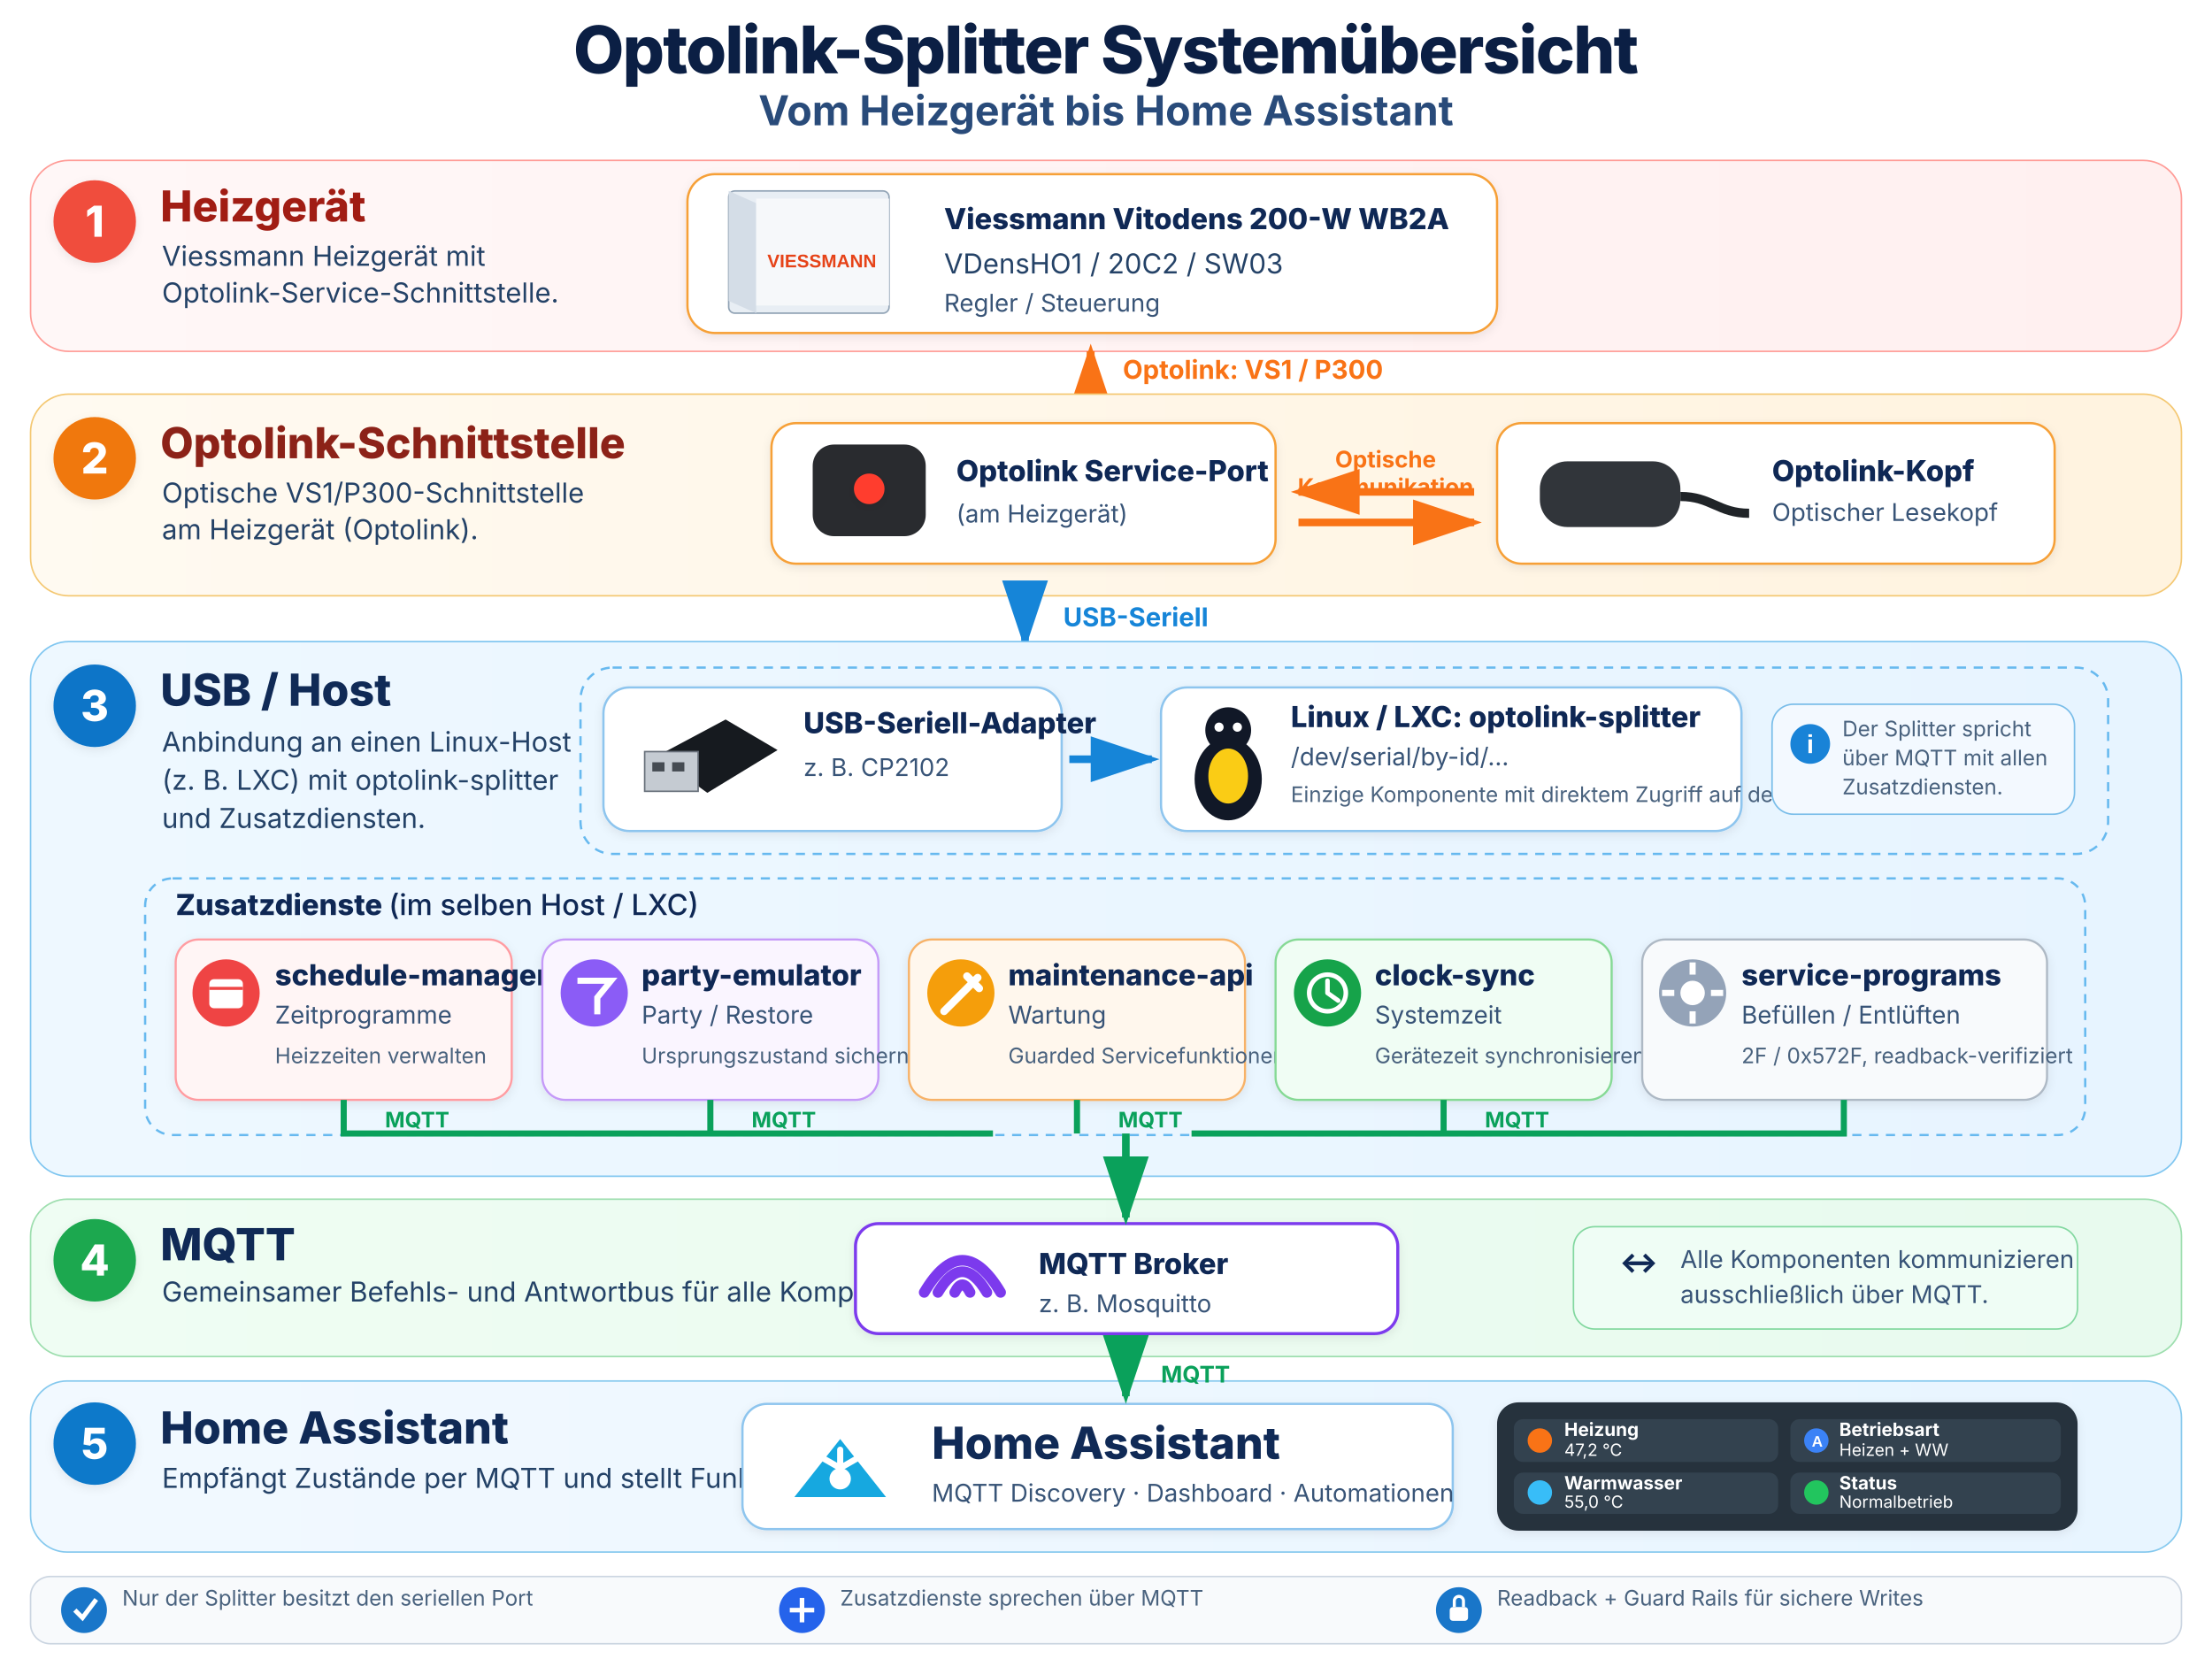
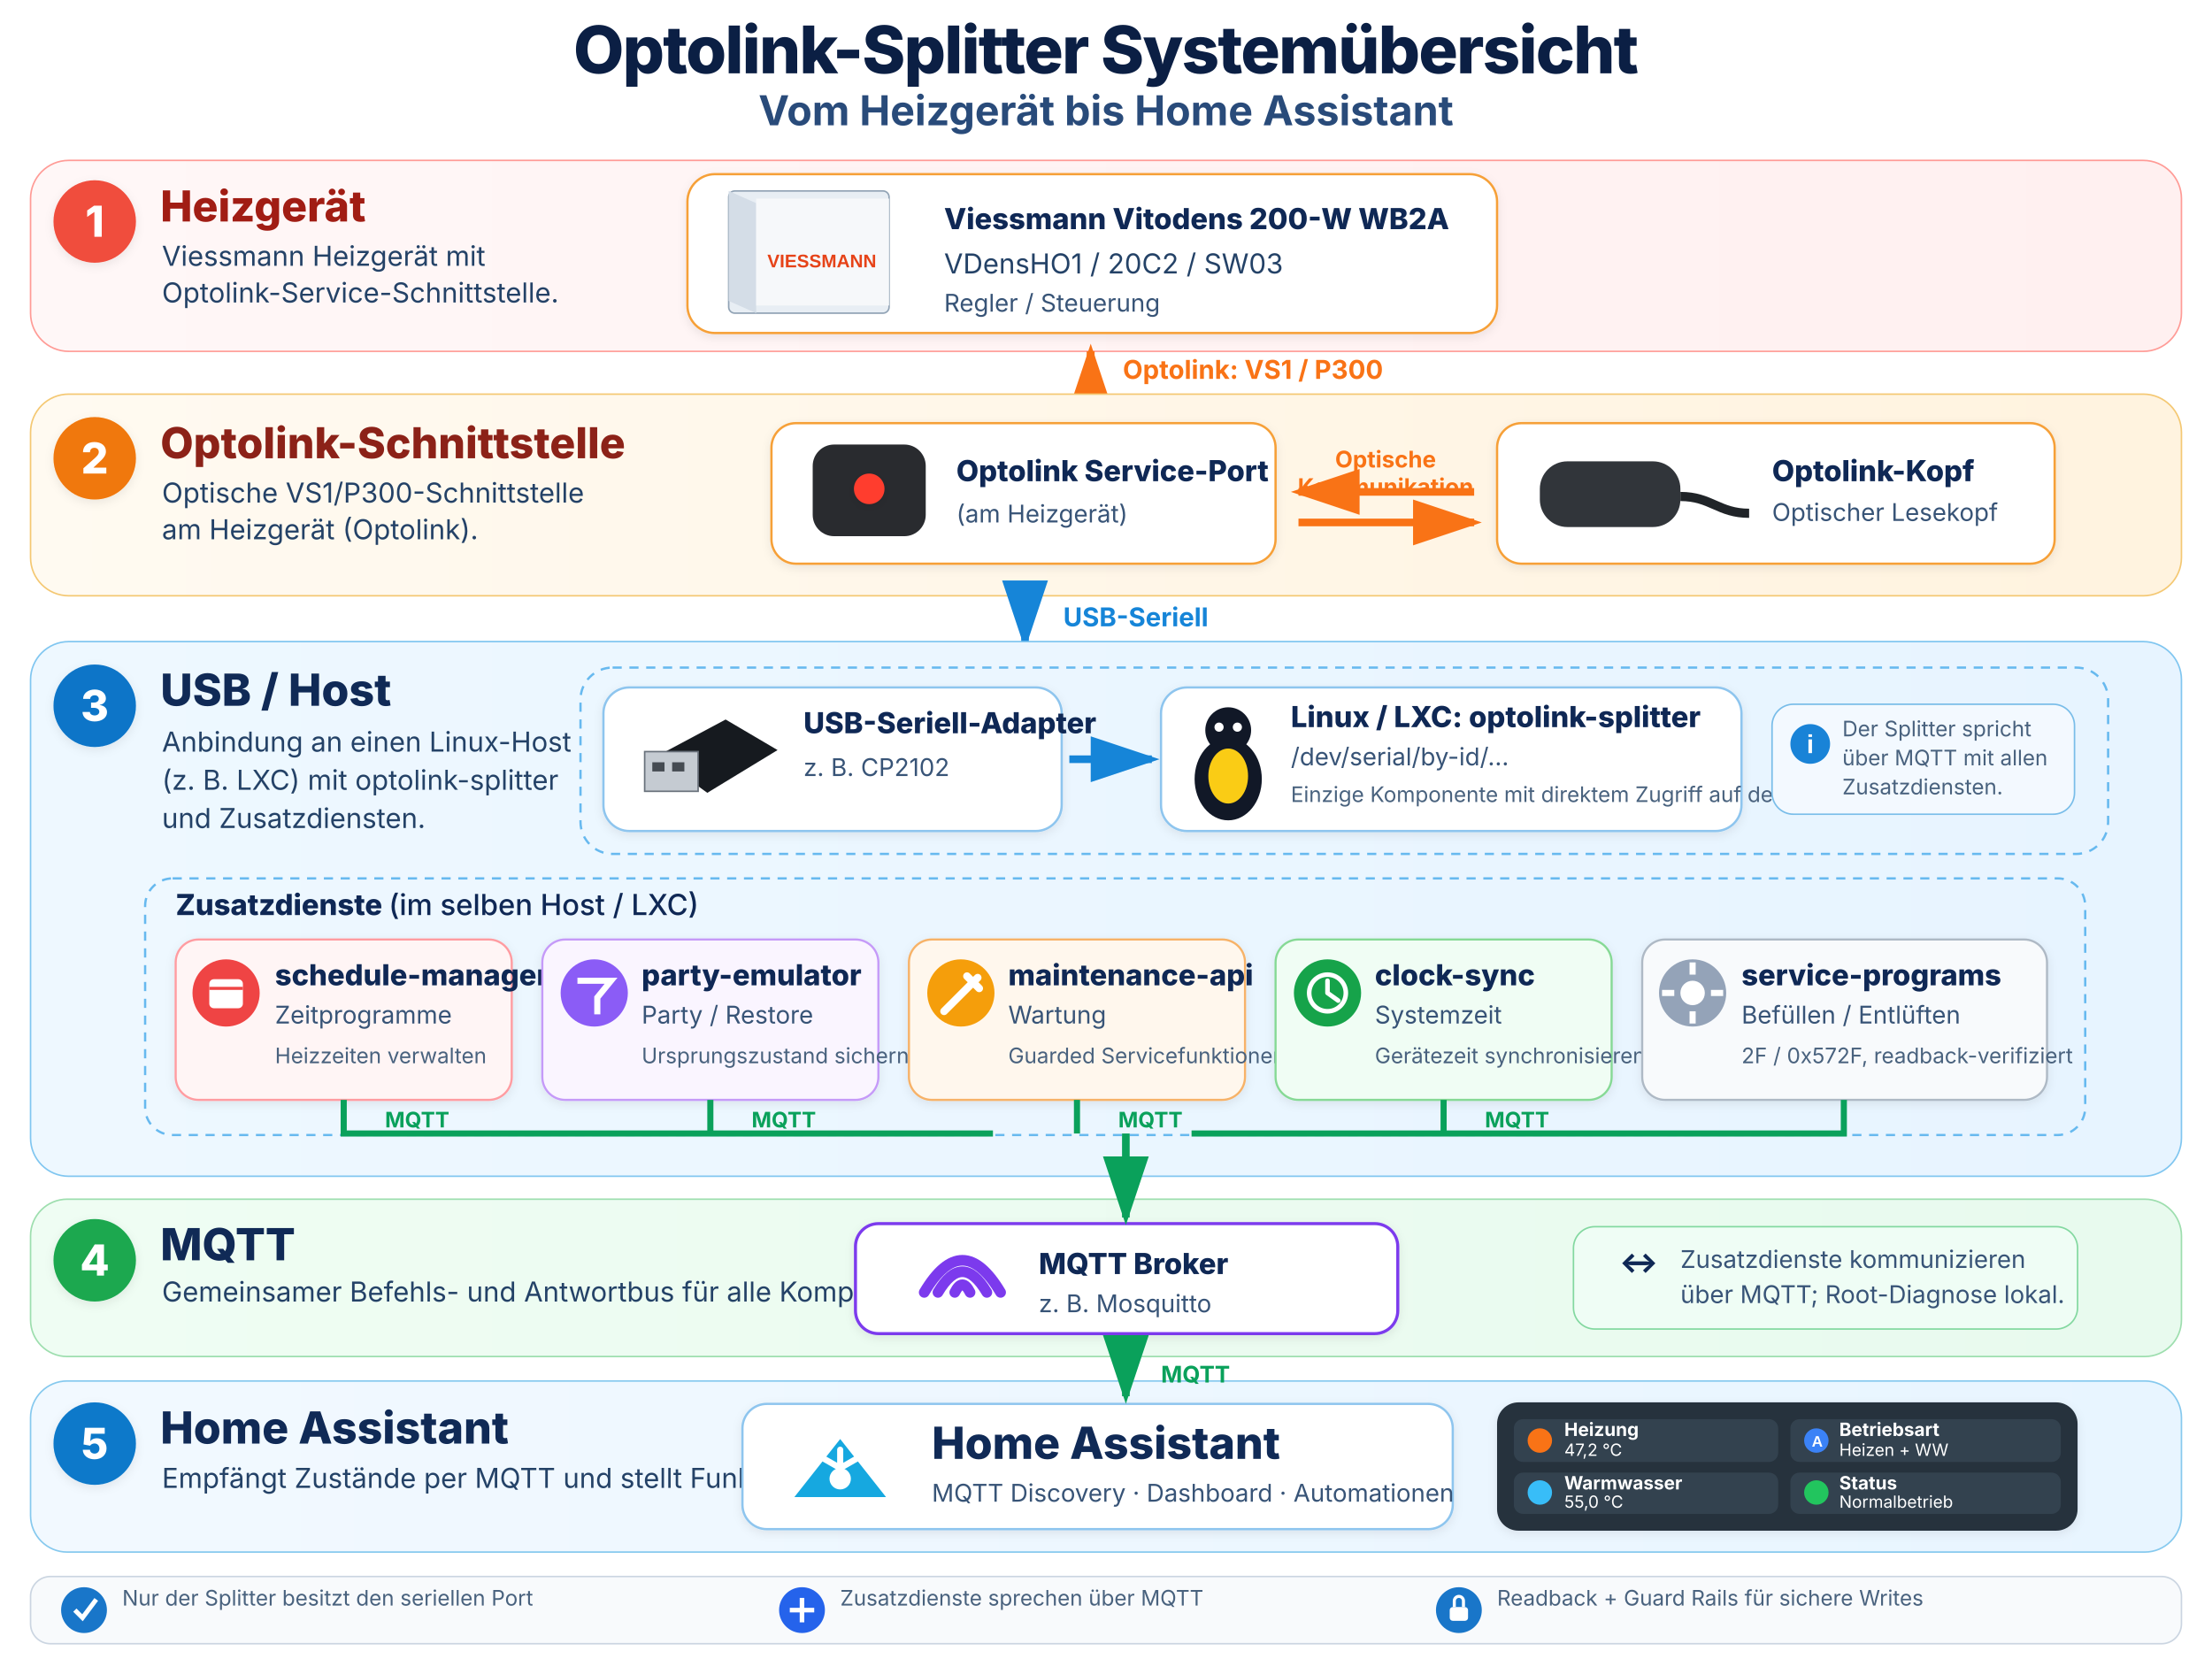
<svg xmlns="http://www.w3.org/2000/svg" width="1448" height="1086" viewBox="0 0 1448 1086" role="img" aria-labelledby="title desc">
  <defs>
    <linearGradient id="g1" x1="0" x2="1">
      <stop stop-color="#fff7f7" />
      <stop offset="1" stop-color="#fff0f0" />
    </linearGradient>
    <linearGradient id="g2" x1="0" x2="1">
      <stop stop-color="#fffaf1" />
      <stop offset="1" stop-color="#fff3df" />
    </linearGradient>
    <linearGradient id="g3" x1="0" x2="1">
      <stop stop-color="#eef8ff" />
      <stop offset="1" stop-color="#e7f4ff" />
    </linearGradient>
    <linearGradient id="g4" x1="0" x2="1">
      <stop stop-color="#effdf3" />
      <stop offset="1" stop-color="#e8faee" />
    </linearGradient>
    <linearGradient id="g5" x1="0" x2="1">
      <stop stop-color="#f2f9ff" />
      <stop offset="1" stop-color="#e8f5ff" />
    </linearGradient>
    <filter id="shadow" x="-20%" y="-20%" width="140%" height="140%">
      <feDropShadow dx="0" dy="4" stdDeviation="6" flood-color="#0f172a" flood-opacity=".12" />
    </filter>
    <filter id="soft" x="-20%" y="-20%" width="140%" height="140%">
      <feDropShadow dx="0" dy="2" stdDeviation="3" flood-color="#0f172a" flood-opacity=".08" />
    </filter>
    <marker id="blueArrow" markerWidth="10" markerHeight="10" refX="8" refY="3" orient="auto">
      <path d="M0,0 L0,6 L9,3 z" fill="#1685d8" />
    </marker>
    <marker id="greenArrow" markerWidth="10" markerHeight="10" refX="8" refY="3" orient="auto">
      <path d="M0,0 L0,6 L9,3 z" fill="#0aa15b" />
    </marker>
    <marker id="orangeArrow" markerWidth="10" markerHeight="10" refX="8" refY="3" orient="auto">
      <path d="M0,0 L0,6 L9,3 z" fill="#f97316" />
    </marker>
    <style>
    .title{font:800 43px Inter,Segoe UI,Arial,sans-serif;fill:#0b1f44;letter-spacing:-1px}
    .subtitle{font:700 27px Inter,Segoe UI,Arial,sans-serif;fill:#294b7a}
    .section{font:800 29px Inter,Segoe UI,Arial,sans-serif;fill:#102a56}
    .section-red{font:800 28px Inter,Segoe UI,Arial,sans-serif;fill:#a11d14}
    .section-orange{font:800 28px Inter,Segoe UI,Arial,sans-serif;fill:#8c2218}
    .body{font:18px Inter,Segoe UI,Arial,sans-serif;fill:#244267}
    .label{font:800 19px Inter,Segoe UI,Arial,sans-serif;fill:#0f2855}
    .small{font:16px Inter,Segoe UI,Arial,sans-serif;fill:#385477}
    .tiny{font:14px Inter,Segoe UI,Arial,sans-serif;fill:#49627e}
    .white{fill:#fff}
    .card{fill:#fff;stroke:#8ec5ee;stroke-width:1.5;filter:url(#soft)}
    .card-orange{fill:#fff;stroke:#f6a037;stroke-width:1.5;filter:url(#soft)}
    .svc{stroke-width:1.4;filter:url(#soft)}
    .step{font:800 28px Inter,Segoe UI,Arial,sans-serif;fill:#fff}
    .arrow-blue{stroke:#1685d8;stroke-width:5;fill:none;marker-end:url(#blueArrow)}
    .arrow-green{stroke:#0aa15b;stroke-width:5;fill:none;marker-end:url(#greenArrow)}
    .arrow-orange{stroke:#f97316;stroke-width:5;fill:none;marker-end:url(#orangeArrow)}
    .dash{fill:none;stroke:#67b9ef;stroke-width:1.5;stroke-dasharray:6 5}
  </style>
  </defs>
  <rect width="1448" height="1086" fill="#ffffff" />
  <text x="724" y="48" text-anchor="middle" class="title">Optolink-Splitter Systemübersicht</text>
  <text x="724" y="82" text-anchor="middle" class="subtitle">Vom Heizgerät bis Home Assistant</text>
  <rect x="20" y="105" width="1408" height="125" rx="25" fill="url(#g1)" stroke="#ff9b96" />
  <circle cx="62" cy="145" r="27" fill="#f04d3d" filter="url(#soft)" />
  <text x="62" y="155" text-anchor="middle" class="step">1</text>
  <text x="105" y="145" class="section-red">Heizgerät</text>
  <text x="106" y="174" class="body">Viessmann Heizgerät mit</text>
  <text x="106" y="198" class="body">Optolink-Service-Schnittstelle.</text>
  <rect x="450" y="114" width="530" height="104" rx="18" class="card-orange" />
  <rect x="477" y="125" width="105" height="80" rx="4" fill="#e8eef4" stroke="#91a3b5" />
  <path d="M477 125 L495 133 L495 205 L477 197 Z" fill="#d4dde7" />
  <rect x="495" y="130" width="87" height="70" fill="#f6f8fa" />
  <text x="538" y="175" text-anchor="middle" font-family="Arial" font-size="12" font-weight="700" fill="#e64318">VIESSMANN</text>
  <text x="618" y="150" class="label">Viessmann Vitodens 200-W WB2A</text>
  <text x="618" y="179" class="body">VDensHO1 / 20C2 / SW03</text>
  <text x="618" y="204" class="small">Regler / Steuerung</text>
  <path d="M714 230 V252" stroke="#f97316" stroke-width="5" />
  <path d="M714 252 V230" class="arrow-orange" />
  <text x="735" y="248" font-family="Inter,Segoe UI,Arial" font-size="17" font-weight="700" fill="#f97316">Optolink: VS1 / P300</text>
  <rect x="20" y="258" width="1408" height="132" rx="25" fill="url(#g2)" stroke="#f4c873" />
  <circle cx="62" cy="300" r="27" fill="#f07808" filter="url(#soft)" />
  <text x="62" y="310" text-anchor="middle" class="step">2</text>
  <text x="105" y="300" class="section-orange">Optolink-Schnittstelle</text>
  <text x="106" y="329" class="body">Optische VS1/P300-Schnittstelle</text>
  <text x="106" y="353" class="body">am Heizgerät (Optolink).</text>
  <rect x="505" y="277" width="330" height="92" rx="16" class="card-orange" />
  <rect x="532" y="291" width="74" height="60" rx="14" fill="#292b2f" />
  <circle cx="569" cy="320" r="10" fill="#ff3c2f" filter="url(#soft)" />
  <text x="626" y="315" class="label">Optolink Service-Port</text>
  <text x="626" y="342" class="small">(am Heizgerät)</text>
  <rect x="980" y="277" width="365" height="92" rx="16" class="card-orange" />
  <rect x="1008" y="302" width="92" height="43" rx="18" fill="#31353a" />
  <path d="M1100 325 C1120 325 1125 336 1145 336" stroke="#202428" stroke-width="6" fill="none" />
  <text x="1160" y="315" class="label">Optolink-Kopf</text>
  <text x="1160" y="341" class="small">Optischer Lesekopf</text>
  <path d="M965 322 H850" class="arrow-orange" />
  <path d="M850 342 H965" class="arrow-orange" />
  <text x="907" y="306" text-anchor="middle" font-family="Inter,Segoe UI,Arial" font-size="15" font-weight="700" fill="#f97316">Optische</text>
  <text x="907" y="324" text-anchor="middle" font-family="Inter,Segoe UI,Arial" font-size="15" font-weight="700" fill="#f97316">Kommunikation</text>
  <path d="M671 390 V420" class="arrow-blue" />
  <text x="696" y="410" font-family="Inter,Segoe UI,Arial" font-size="17" font-weight="700" fill="#1685d8">USB-Seriell</text>
  <rect x="20" y="420" width="1408" height="350" rx="25" fill="url(#g3)" stroke="#80c6f0" />
  <circle cx="62" cy="462" r="27" fill="#0c75c8" filter="url(#soft)" />
  <text x="62" y="472" text-anchor="middle" class="step">3</text>
  <text x="105" y="462" class="section">USB / Host</text>
  <text x="106" y="492" class="body">Anbindung an einen Linux-Host</text>
  <text x="106" y="517" class="body">(z. B. LXC) mit optolink-splitter</text>
  <text x="106" y="542" class="body">und Zusatzdiensten.</text>
  <rect x="380" y="437" width="1000" height="122" rx="21" class="dash" />
  <rect x="395" y="450" width="300" height="94" rx="17" class="card" />
  <path d="M430 495 l45 -24 34 20 -46 28 z" fill="#161a1f" />
  <rect x="422" y="492" width="35" height="26" fill="#c5cbd2" stroke="#69717b" />
  <rect x="427" y="499" width="8" height="6" fill="#454b52" />
  <rect x="440" y="499" width="8" height="6" fill="#454b52" />
  <text x="526" y="480" class="label">USB-Seriell-Adapter</text>
  <text x="526" y="508" class="small">z. B. CP2102</text>
  <path d="M700 497 H754" class="arrow-blue" />
  <rect x="760" y="450" width="380" height="94" rx="17" class="card" />
  <circle cx="804" cy="478" r="15" fill="#111827" />
  <ellipse cx="804" cy="510" rx="22" ry="27" fill="#111827" />
  <ellipse cx="804" cy="508" rx="13" ry="18" fill="#facc15" />
  <circle cx="798" cy="476" r="3" fill="#fff" />
  <circle cx="810" cy="476" r="3" fill="#fff" />
  <text x="845" y="476" class="label">Linux / LXC: optolink-splitter</text>
  <text x="845" y="501" class="small">/dev/serial/by-id/...</text>
  <text x="845" y="525" class="tiny">Einzige Komponente mit direktem Zugriff auf den seriellen Port.</text>
  <rect x="1160" y="461" width="198" height="72" rx="14" fill="#f3f9ff" stroke="#79bde9" />
  <circle cx="1185" cy="487" r="13" fill="#1983d7" />
  <text x="1185" y="493" text-anchor="middle" font-family="Arial" font-size="17" font-weight="700" fill="#fff">i</text>
  <text x="1206" y="482" class="tiny">Der Splitter spricht</text>
  <text x="1206" y="501" class="tiny">über MQTT mit allen</text>
  <text x="1206" y="520" class="tiny">Zusatzdiensten.</text>
  <rect x="95" y="575" width="1270" height="168" rx="18" class="dash" />
  <text x="115" y="599" class="label">Zusatzdienste <tspan font-weight="500">(im selben Host / LXC)</tspan>
  </text>
  <rect x="115" y="615" width="220" height="105" rx="15" fill="#fff5f5" stroke="#ff9ca1" class="svc" />
  <circle cx="148" cy="650" r="22" fill="#ef4444" />
  <rect x="137" y="641" width="22" height="19" rx="3" fill="#fff" />
  <path d="M137 647 H159" stroke="#ef4444" stroke-width="2" />
  <text x="180" y="645" class="label">schedule-manager</text>
  <text x="180" y="670" class="small">Zeitprogramme</text>
  <text x="180" y="696" class="tiny">Heizzeiten verwalten</text>
  <rect x="355" y="615" width="220" height="105" rx="15" fill="#faf5ff" stroke="#c59af8" class="svc" />
  <circle cx="389" cy="650" r="22" fill="#8b5cf6" />
  <path d="M378 642 H400 L391 653 V664" stroke="#fff" stroke-width="4" fill="none" />
  <text x="420" y="645" class="label">party-emulator</text>
  <text x="420" y="670" class="small">Party / Restore</text>
  <text x="420" y="696" class="tiny">Ursprungszustand sichern</text>
  <rect x="595" y="615" width="220" height="105" rx="15" fill="#fff7ed" stroke="#f7b267" class="svc" />
  <circle cx="629" cy="650" r="22" fill="#f59e0b" />
  <path d="M618 662 L640 640 M633 639 L641 647" stroke="#fff" stroke-width="5" stroke-linecap="round" />
  <text x="660" y="645" class="label">maintenance-api</text>
  <text x="660" y="670" class="small">Wartung</text>
  <text x="660" y="696" class="tiny">Guarded Servicefunktionen</text>
  <rect x="835" y="615" width="220" height="105" rx="15" fill="#f0fdf4" stroke="#86d995" class="svc" />
  <circle cx="869" cy="650" r="22" fill="#16a34a" />
  <circle cx="869" cy="650" r="12" fill="none" stroke="#fff" stroke-width="3" />
  <path d="M869 650 V642 M869 650 L876 655" stroke="#fff" stroke-width="3" stroke-linecap="round" />
  <text x="900" y="645" class="label">clock-sync</text>
  <text x="900" y="670" class="small">Systemzeit</text>
  <text x="900" y="696" class="tiny">Gerätezeit synchronisieren</text>
  <rect x="1075" y="615" width="265" height="105" rx="15" fill="#f8fafc" stroke="#aeb9c5" class="svc" />
  <circle cx="1108" cy="650" r="22" fill="#94a3b8" />
  <circle cx="1108" cy="650" r="8" fill="#fff" />
  <path d="M1108 630 V638 M1108 662 V670 M1088 650 H1096 M1120 650 H1128" stroke="#fff" stroke-width="4" />
  <text x="1140" y="645" class="label">service-programs</text>
  <text x="1140" y="670" class="small">Befüllen / Entlüften</text>
  <text x="1140" y="696" class="tiny">2F / 0x572F, readback-verifiziert</text>
  <path d="M225 720 V742 H650" stroke="#0aa15b" stroke-width="4" fill="none" />
  <path d="M465 720 V742" stroke="#0aa15b" stroke-width="4" />
  <path d="M705 720 V742" stroke="#0aa15b" stroke-width="4" />
  <path d="M945 720 V742" stroke="#0aa15b" stroke-width="4" />
  <path d="M1207 720 V742 H780" stroke="#0aa15b" stroke-width="4" fill="none" />
  <text x="252" y="738" font-family="Inter,Segoe UI,Arial" font-size="14" font-weight="700" fill="#0aa15b">MQTT</text>
  <text x="492" y="738" font-family="Inter,Segoe UI,Arial" font-size="14" font-weight="700" fill="#0aa15b">MQTT</text>
  <text x="732" y="738" font-family="Inter,Segoe UI,Arial" font-size="14" font-weight="700" fill="#0aa15b">MQTT</text>
  <text x="972" y="738" font-family="Inter,Segoe UI,Arial" font-size="14" font-weight="700" fill="#0aa15b">MQTT</text>
  <rect x="20" y="785" width="1408" height="103" rx="24" fill="url(#g4)" stroke="#9ddeae" />
  <circle cx="62" cy="825" r="27" fill="#1ba84f" filter="url(#soft)" />
  <text x="62" y="835" text-anchor="middle" class="step">4</text>
  <text x="105" y="825" class="section">MQTT</text>
  <text x="106" y="852" class="body">Gemeinsamer Befehls- und Antwortbus für alle Komponenten.</text>
  <rect x="560" y="801" width="355" height="72" rx="15" fill="#fff" stroke="#7c3aed" stroke-width="2" filter="url(#soft)" />
  <path d="M605 846 q25 -42 50 0 M614 846 q16 -27 32 0 M625 846 q5 -10 10 0" stroke="#7c3aed" stroke-width="7" fill="none" stroke-linecap="round" />
  <text x="680" y="834" class="label">MQTT Broker</text>
  <text x="680" y="859" class="small">z. B. Mosquitto</text>
  <rect x="1030" y="803" width="330" height="67" rx="14" fill="#effdf5" stroke="#83d8a0" />
  <text x="1060" y="833" class="label">↔</text>
-   <text x="1100" y="830" class="small">Alle Komponenten kommunizieren</text>
-   <text x="1100" y="853" class="small">ausschließlich über MQTT.</text>
+   <text x="1100" y="830" class="small">Zusatzdienste kommunizieren</text>
+   <text x="1100" y="853" class="small">über MQTT; Root-Diagnose lokal.</text>
  <path d="M737 742 V797" class="arrow-green" />
  <rect x="20" y="904" width="1408" height="112" rx="24" fill="url(#g5)" stroke="#86c9ee" />
  <circle cx="62" cy="945" r="27" fill="#0f79ca" filter="url(#soft)" />
  <text x="62" y="955" text-anchor="middle" class="step">5</text>
  <text x="105" y="945" class="section">Home Assistant</text>
  <text x="106" y="974" class="body">Empfängt Zustände per MQTT und stellt Funktionen bereit.</text>
  <rect x="486" y="919" width="465" height="82" rx="16" class="card" />
  <path d="M520 980 L550 942 L580 980 Z" fill="#16a8e0" />
  <circle cx="550" cy="968" r="7" fill="#fff" />
  <path d="M550 968 V949 M550 961 L536 953 M550 961 L564 953" stroke="#fff" stroke-width="4" stroke-linecap="round" />
  <text x="610" y="955" class="section">Home Assistant</text>
  <text x="610" y="983" class="small">MQTT Discovery · Dashboard · Automationen</text>
  <path d="M737 888 V914" class="arrow-green" />
  <text x="760" y="905" font-family="Inter,Segoe UI,Arial" font-size="15" font-weight="700" fill="#0aa15b">MQTT</text>
  <rect x="980" y="918" width="380" height="84" rx="14" fill="#26323d" filter="url(#soft)" />
  <rect x="991" y="929" width="173" height="28" rx="6" fill="#33424f" />
  <circle cx="1008" cy="943" r="8" fill="#f97316" />
  <text x="1024" y="940" font-family="Inter,Segoe UI,Arial" font-size="12" font-weight="700" fill="#fff">Heizung</text>
  <text x="1024" y="953" font-family="Inter,Segoe UI,Arial" font-size="11" fill="#fff">47,2 °C</text>
  <rect x="1172" y="929" width="177" height="28" rx="6" fill="#33424f" />
  <circle cx="1189" cy="943" r="8" fill="#3b82f6" />
  <text x="1186" y="947" font-family="Arial" font-size="10" font-weight="700" fill="#fff">A</text>
  <text x="1204" y="940" font-family="Inter,Segoe UI,Arial" font-size="12" font-weight="700" fill="#fff">Betriebsart</text>
  <text x="1204" y="953" font-family="Inter,Segoe UI,Arial" font-size="11" fill="#fff">Heizen + WW</text>
  <rect x="991" y="964" width="173" height="27" rx="6" fill="#33424f" />
  <circle cx="1008" cy="977" r="8" fill="#38bdf8" />
  <text x="1024" y="975" font-family="Inter,Segoe UI,Arial" font-size="12" font-weight="700" fill="#fff">Warmwasser</text>
  <text x="1024" y="987" font-family="Inter,Segoe UI,Arial" font-size="11" fill="#fff">55,0 °C</text>
  <rect x="1172" y="964" width="177" height="27" rx="6" fill="#33424f" />
  <circle cx="1189" cy="977" r="8" fill="#22c55e" />
  <text x="1204" y="975" font-family="Inter,Segoe UI,Arial" font-size="12" font-weight="700" fill="#fff">Status</text>
  <text x="1204" y="987" font-family="Inter,Segoe UI,Arial" font-size="11" fill="#fff">Normalbetrieb</text>
  <rect x="20" y="1032" width="1408" height="44" rx="13" fill="#f8fafc" stroke="#cbd5e1" />
  <circle cx="55" cy="1054" r="15" fill="#1976c9" />
  <path d="M49 1054 l5 5 9 -12" stroke="#fff" stroke-width="3" fill="none" />
  <text x="80" y="1051" class="tiny" font-weight="700">Nur der Splitter besitzt den seriellen Port</text>
  <circle cx="525" cy="1054" r="15" fill="#2563eb" />
  <path d="M517 1054 H533 M525 1046 V1062" stroke="#fff" stroke-width="3" />
  <text x="550" y="1051" class="tiny" font-weight="700">Zusatzdienste sprechen über MQTT</text>
  <circle cx="955" cy="1054" r="15" fill="#1976c9" />
  <rect x="949" y="1052" width="12" height="9" rx="2" fill="#fff" />
  <path d="M952 1052 V1048 a3 3 0 0 1 6 0 V1052" stroke="#fff" stroke-width="2" fill="none" />
  <text x="980" y="1051" class="tiny" font-weight="700">Readback + Guard Rails für sichere Writes</text>
</svg>
